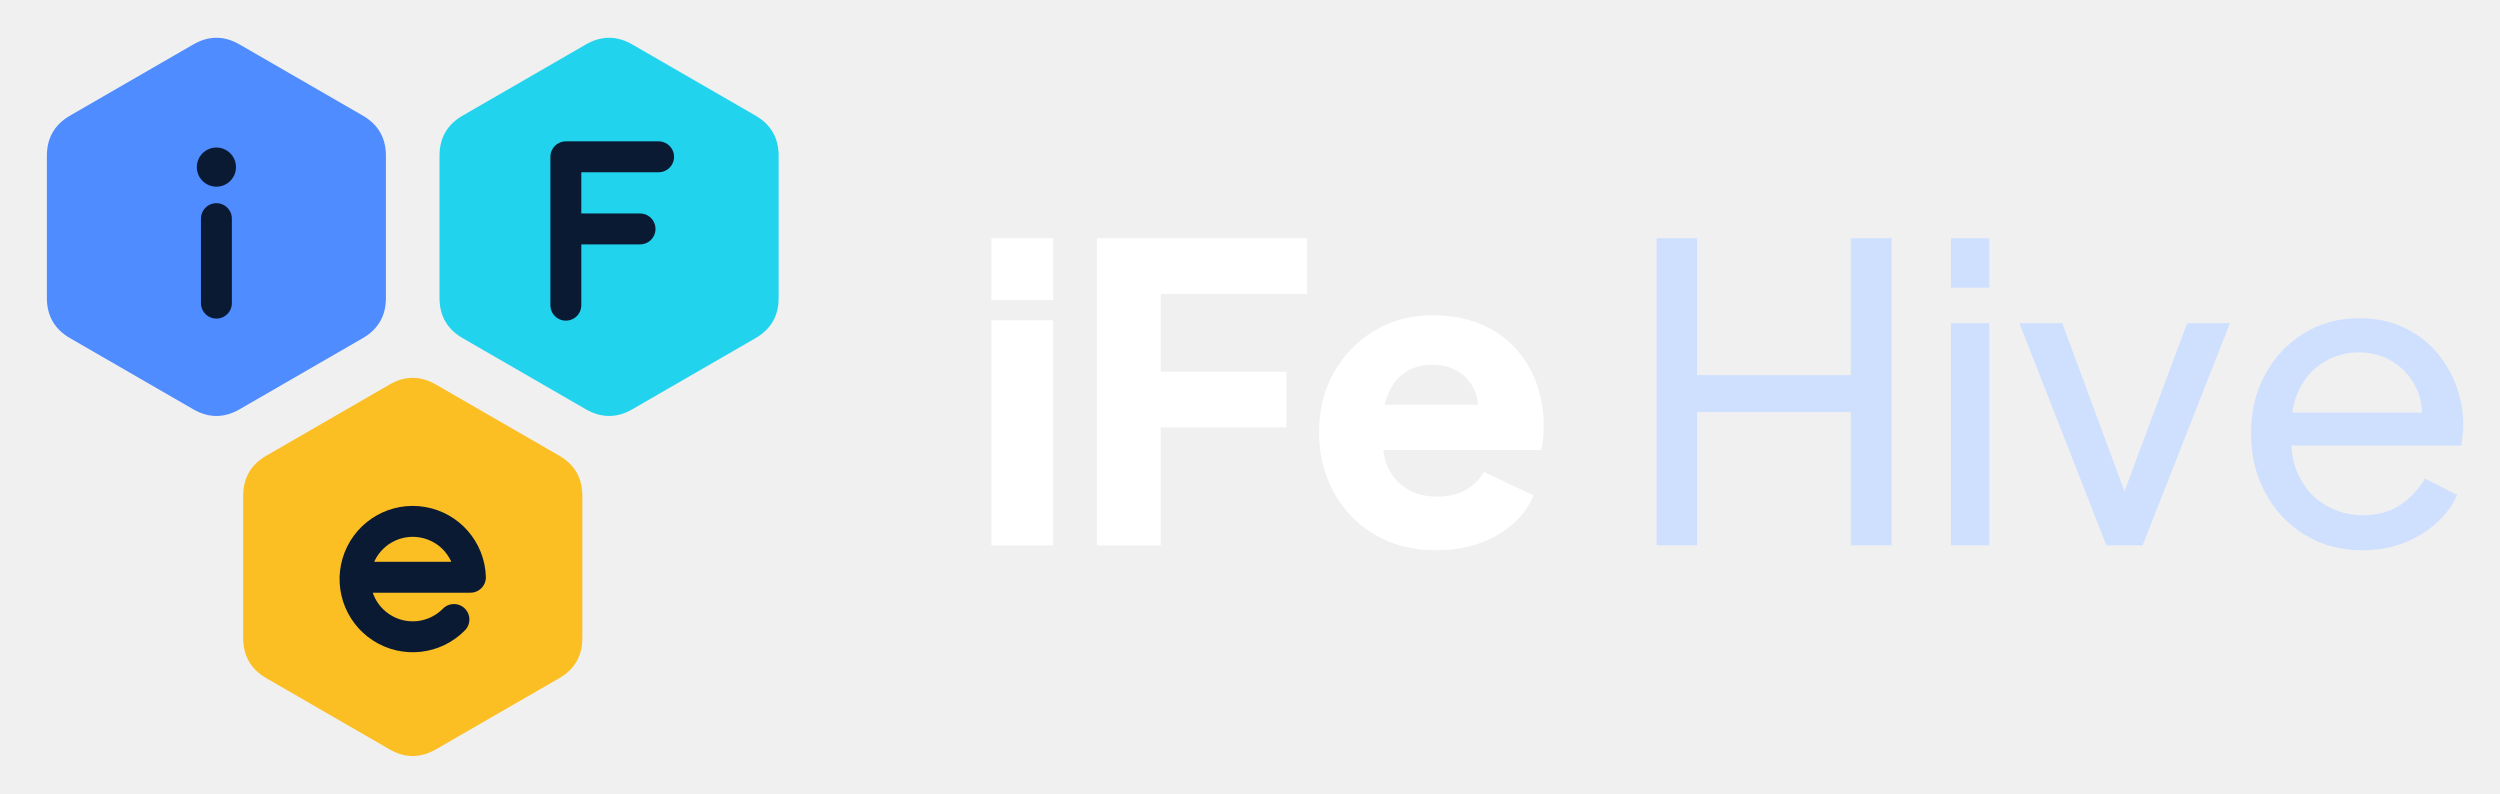
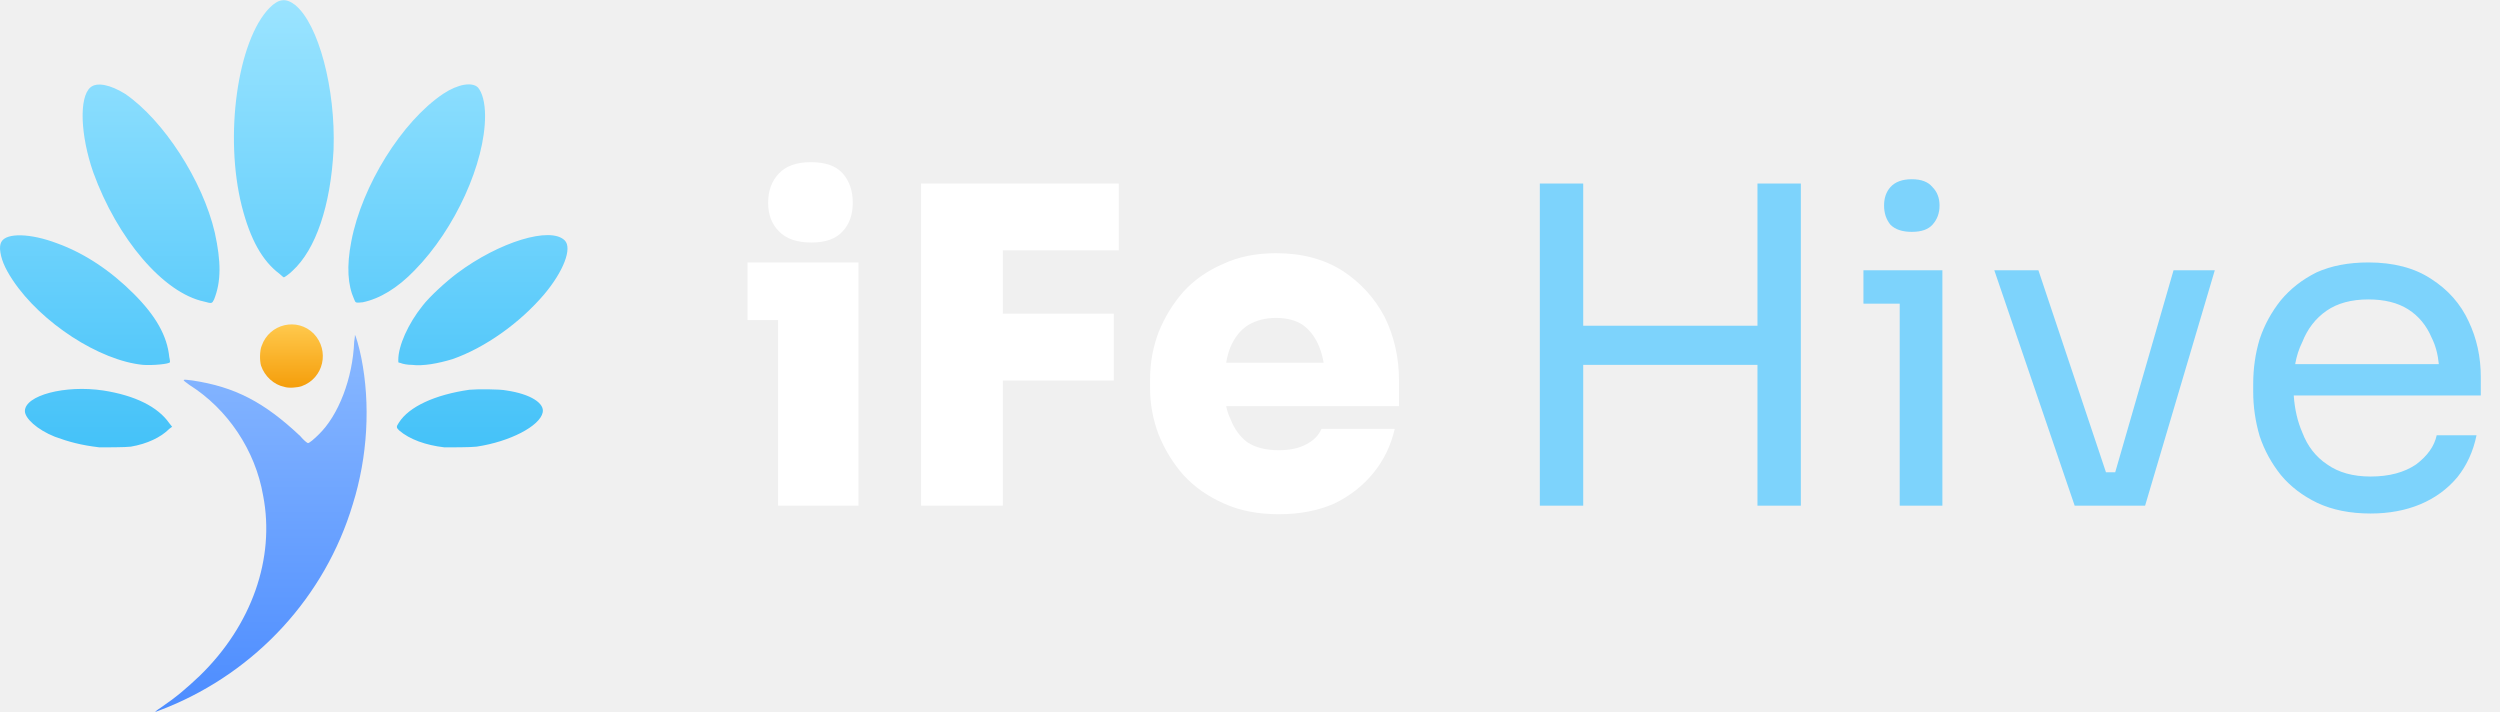
- <svg xmlns="http://www.w3.org/2000/svg" viewBox="0 0 242.6 77" width="485" height="154" role="img" aria-label="iFe Hive">
-   <path d="M18.75 4.30Q21.00 3.00 23.25 4.30L35.20 11.20Q37.45 12.50 37.45 15.10L37.45 28.90Q37.45 31.50 35.20 32.80L23.25 39.70Q21.00 41.00 18.75 39.70L6.80 32.80Q4.55 31.50 4.55 28.90L4.55 15.10Q4.55 12.50 6.80 11.20Z" fill="#4f8cff" />
-   <g transform="translate(21.00 22.40)" fill="none" stroke="#0b1a33" stroke-width="3.0" stroke-linecap="round" stroke-linejoin="round">
-     <path d="M0 -1.2V7" />
-     <circle cx="0" cy="-6.2" r="1.9" fill="#0b1a33" stroke="none" />
-   </g>
-   <path d="M56.85 4.30Q59.11 3.00 61.36 4.30L73.31 11.20Q75.56 12.50 75.56 15.10L75.56 28.90Q75.56 31.50 73.31 32.80L61.36 39.70Q59.11 41.00 56.85 39.70L44.90 32.80Q42.65 31.50 42.65 28.90L42.65 15.10Q42.65 12.50 44.90 11.20Z" fill="#22d3ee" />
-   <g transform="translate(59.11 22.40)" fill="none" stroke="#0b1a33" stroke-width="3.0" stroke-linecap="round" stroke-linejoin="round">
-     <path d="M-4.2 7.2V-7.2H4.8M-4.2 -0.2H3" />
-   </g>
-   <path d="M37.80 37.30Q40.05 36.00 42.30 37.30L54.26 44.20Q56.51 45.50 56.51 48.10L56.51 61.90Q56.51 64.50 54.26 65.80L42.30 72.70Q40.05 74.00 37.80 72.70L25.85 65.80Q23.60 64.50 23.60 61.90L23.60 48.10Q23.60 45.50 25.85 44.20Z" fill="#fbbf24" />
-   <g transform="translate(40.05 55.40)" fill="none" stroke="#0b1a33" stroke-width="3.0" stroke-linecap="round" stroke-linejoin="round">
-     <path d="M-5.6 0.6H5.6A5.6 5.6 0 1 0 4 4.7" />
-   </g>
-   <g transform="translate(94 52.90)">
-     <path d="M2.2 0.0V-21.84H8.2V0.0ZM2.2 -23.8V-29.8H8.2V-23.8ZM12.44 0.0V-29.8H32.84V-24.4H18.64V-16.84H30.84V-11.44H18.64V0.0ZM45.4 0.48Q41.92 0.48 39.36 -1.06Q36.8 -2.6 35.4 -5.2Q34.0 -7.8 34.0 -10.96Q34.0 -14.24 35.46 -16.8Q36.92 -19.36 39.4 -20.84Q41.88 -22.32 45.0 -22.32Q47.6 -22.32 49.6 -21.5Q51.6 -20.68 52.98 -19.2Q54.36 -17.72 55.08 -15.78Q55.8 -13.84 55.8 -11.56Q55.8 -10.92 55.74 -10.3Q55.68 -9.68 55.52 -9.24H40.24Q40.32 -8.4 40.64 -7.68Q41.24 -6.28 42.48 -5.5Q43.72 -4.72 45.48 -4.72Q47.08 -4.72 48.22 -5.36Q49.36 -6.0 50.0 -7.12L54.8 -4.84Q54.16 -3.24 52.78 -2.04Q51.4 -0.84 49.52 -0.18Q47.64 0.48 45.4 0.48ZM40.36 -13.64H49.44Q49.4 -14.16 49.24 -14.64Q48.8 -15.96 47.7 -16.74Q46.6 -17.52 45.0 -17.52Q43.44 -17.52 42.32 -16.76Q41.2 -16.0 40.64 -14.52Q40.48 -14.12 40.36 -13.64Z" fill="#ffffff" />
-     <path d="" fill="#cfe0ff" />
-     <path d="M66.76 0.0V-29.8H70.68V-16.52H85.6V-29.8H89.56V0.0H85.6V-12.92H70.68V0.0ZM95.32 0.0V-21.56H99.04V0.0ZM95.32 -25.0V-29.8H99.04V-25.0ZM110.4 0.0 101.96 -21.56H106.12L112.16 -5.24L118.24 -21.56H122.4L113.92 0.0ZM135.24 0.48Q132.12 0.48 129.68 -1.0Q127.24 -2.48 125.84 -5.06Q124.44 -7.64 124.44 -10.84Q124.44 -14.08 125.82 -16.6Q127.2 -19.12 129.58 -20.58Q131.96 -22.04 134.92 -22.04Q137.32 -22.04 139.18 -21.18Q141.04 -20.32 142.34 -18.86Q143.64 -17.4 144.34 -15.54Q145.04 -13.68 145.04 -11.68Q145.04 -11.24 144.98 -10.7Q144.92 -10.16 144.84 -9.68H128.36Q128.44 -8.0 129.12 -6.68Q130.0 -4.88 131.66 -3.9Q133.32 -2.92 135.28 -2.92Q137.44 -2.92 138.92 -3.92Q140.4 -4.92 141.32 -6.48L144.44 -4.88Q143.8 -3.4 142.46 -2.18Q141.12 -0.96 139.3 -0.24Q137.48 0.48 135.24 0.48ZM128.44 -12.88H141.04Q141.0 -14.12 140.52 -15.16Q139.76 -16.8 138.28 -17.76Q136.8 -18.72 134.92 -18.72Q133.04 -18.72 131.48 -17.76Q129.92 -16.8 129.08 -15.04Q128.6 -14.04 128.44 -12.88Z" fill="#cfe0ff" />
-   </g>
+ <svg xmlns="http://www.w3.org/2000/svg" viewBox="0 0 351.5 100">
+   <defs>
+     <linearGradient id="p" gradientUnits="userSpaceOnUse" x1="0" y1="0" x2="0" y2="72">
+       <stop stop-color="#9BE4FF" />
+       <stop offset="1" stop-color="#38BDF8" />
+     </linearGradient>
+     <linearGradient id="f" gradientUnits="userSpaceOnUse" x1="0" y1="50" x2="0" y2="100">
+       <stop stop-color="#86B6FF" />
+       <stop offset="1" stop-color="#4C8CFF" />
+     </linearGradient>
+     <linearGradient id="s" gradientUnits="userSpaceOnUse" x1="0" y1="45.6" x2="0" y2="54.5">
+       <stop stop-color="#FFC94D" />
+       <stop offset="1" stop-color="#F59E0B" />
+     </linearGradient>
+   </defs>
+   <path fill="url(#p)" d="m20.1 51.3c-6.1-.6-14.3-5.9-18.3-11.9-1.2-1.8-1.7-3.1-1.8-4.4 0-.6 .1-.8 .2-1 .7-1.3 4.1-1.2 7.8 .2 3.9 1.4 7.6 3.9 10.8 7.1 3.1 3.1 4.7 5.9 5 8.9 .1 .4 .1 .7 .1 .7 0 .3-2.6 .5-3.8 .4zm-6.1 11.6c-2.6-.3-4.4-.8-6.3-1.5-2.5-1-4.2-2.6-4.2-3.6 0-2.2 5.6-3.7 11-2.9 4.5 .7 7.7 2.3 9.3 4.6l.4 .5-.4 .3c-1.2 1.2-3.1 2.1-5.4 2.5-.7 .1-3.8 .1-4.4 .1zm14.7-20.5c-5.7-1.2-12.2-8.8-15.6-18.2-1.8-5.2-2-10.5-.4-11.9 .9-.8 2.8-.4 4.9 .9 5.4 3.7 10.9 12.2 12.6 19.5 .9 4.1 .9 6.9-.1 9.4-.3 .6-.3 .6-1.4 .3zm10.6-3.9c-2.4-1.8-4.1-4.8-5.3-9.5-2.5-9.9-.6-23.3 3.9-27.9 1.3-1.3 2.3-1.4 3.6-.4 3.3 2.7 5.7 11.8 5.4 20.3-.4 7.9-2.5 14.1-5.8 17.1-.4 .4-1.1 .9-1.2 .9 0 0-.3-.2-.6-.5zm10.5 3.6c-.9-2-1.1-4.6-.4-8.2 1.5-7.8 7.1-16.8 12.9-20.7 2.1-1.4 4.1-1.7 4.9-.9 .6 .7 1 2.1 1 4 0 6.6-4.2 15.9-9.9 21.7-2.4 2.5-4.9 4-7.3 4.5-1 .1-1 .1-1.2-.4zm12.7 20.8c-2.6-.3-4.9-1.1-6.4-2.4-.4-.4-.4-.5 0-1.1 1.4-2.2 5-3.9 9.9-4.6 1-.1 4.3-.1 5.2 .1 3.4 .5 5.4 1.8 5.1 3.1-.4 1.9-4.6 4.1-9.3 4.8-.7 .1-3.8 .1-4.5 .1zm-4.6-11.6c-.6 0-1.2-.1-1.7-.3-.2 0-.2 0-.2-.4 0-2 1.4-5.1 3.4-7.6 1-1.3 3.3-3.4 4.9-4.6 5.9-4.4 13.1-6.6 15.1-4.6 1.1 1.1-.2 4.4-2.9 7.6-3.4 4-8.3 7.5-12.9 9.1-2 .6-4.1 1-5.7 .8z" />
+   <path fill="url(#f)" d="m22.6 99.5c2.2-1.5 3.6-2.7 5.5-4.5 7.3-7.1 10.6-16.5 8.9-25.3-1.1-6.4-5-12.2-10.4-15.6-1.1-.8-1.1-.8 .5-.6 5.9 .9 10 3 15.1 7.8 .5 .6 1 1 1.1 1 .2 0 .9-.6 1.5-1.2 2.8-2.7 4.8-7.9 5-13.1 .1-.5 .1-.9 .1-.9 .1 0 .6 1.7 .9 3.2 1.3 6.5 .9 13.9-1.2 20.6-3.9 13-13.6 23.5-26.2 28.6-.8 .3-1.5 .6-1.6 .6 0 0 .3-.3 .8-.6z" />
+   <path fill="url(#s)" d="m40 54.4c-1.5-.3-2.8-1.5-3.3-3-.2-.7-.2-2.1 .1-2.8 1.1-3.1 5-4 7.3-1.7 2.3 2.4 1.4 6.3-1.7 7.4-.6 .2-1.8 .3-2.4 .1z" />
+   <path fill="#FFFFFF" d="m109.4 71.1v-26.1h-4.3v-8.1h15.6v34.2zm4.7-37q-3.1 0-4.6-1.6-1.5-1.5-1.5-4 0-2.5 1.5-4.1 1.5-1.6 4.5-1.6 3.1 0 4.5 1.6 1.4 1.6 1.4 4.1 0 2.5-1.4 4-1.4 1.6-4.4 1.6zm15.4 37v-45.3h27.8v9.4h-16.3v8.9h15.6v9.4h-15.6v17.6zm50.3 1.2q-4.4 0-7.7-1.5-3.4-1.5-5.7-4-2.2-2.5-3.5-5.7-1.2-3.2-1.2-6.5v-1.3q0-3.4 1.2-6.6 1.3-3.2 3.5-5.7 2.3-2.5 5.6-3.9 3.2-1.5 7.4-1.5 5.5 0 9.4 2.5 3.8 2.5 5.9 6.5 2 4.1 2 8.9v3.6h-24.3q.2 1 .6 1.8 .8 2.1 2.4 3.3 1.7 1.1 4.4 1.1 2.3 0 3.8-.8 1.6-.8 2.2-2.2h10.3q-.8 3.5-3 6.2-2.2 2.7-5.5 4.3-3.4 1.5-7.8 1.5zm-7.4-21.3h13.7q-.2-1.2-.6-2.2-.8-2-2.3-3.1-1.5-1-3.8-1-2.2 0-3.9 1-1.6 1-2.5 3.1-.4 1-.6 2.2z" />
+   <path fill="#7DD3FC" d="m247.1 71.1v-19.8h-24.5v19.8h-6.1v-45.3h6.1v20h24.5v-20h6.1v45.3zm20 0v-28.4h-5.1v-4.7h11.1v33.1zm1.7-38.5q-2 0-3-1-.9-1.1-.9-2.7 0-1.6 .9-2.6 1-1.1 3-1.1 2 0 2.9 1.1 1 1 1 2.6 0 1.6-1 2.7-.9 1-2.9 1zm22.9 38.5l-11.3-33.1h6.2l9.5 28.4h1.3l8.2-28.4h5.8l-9.8 33.1zm41.6 1.1q-4.3 0-7.5-1.5-3.1-1.5-5.1-3.9-2-2.5-3-5.5-.9-3.1-.9-6.2v-1.1q0-3.3 .9-6.3 1-3 3-5.5 2-2.4 5-3.9 3.1-1.4 7.3-1.4 5.3 0 8.8 2.3 3.6 2.3 5.3 6 1.7 3.6 1.7 7.8v2.6h-26.3q.2 2.9 1.2 5.2 1.1 2.9 3.5 4.5 2.4 1.7 6.1 1.7 3.9 0 6.4-1.7 2.4-1.8 2.9-4.1h5.6q-.7 3.4-2.7 5.9-2.1 2.5-5.2 3.8-3.1 1.3-7 1.3zm-10.6-21h20.2q-.2-2.1-1-3.7-1.1-2.6-3.3-4-2.2-1.4-5.6-1.4-3.6 0-5.9 1.6-2.3 1.6-3.4 4.4-.7 1.4-1 3.1z" />
</svg>
